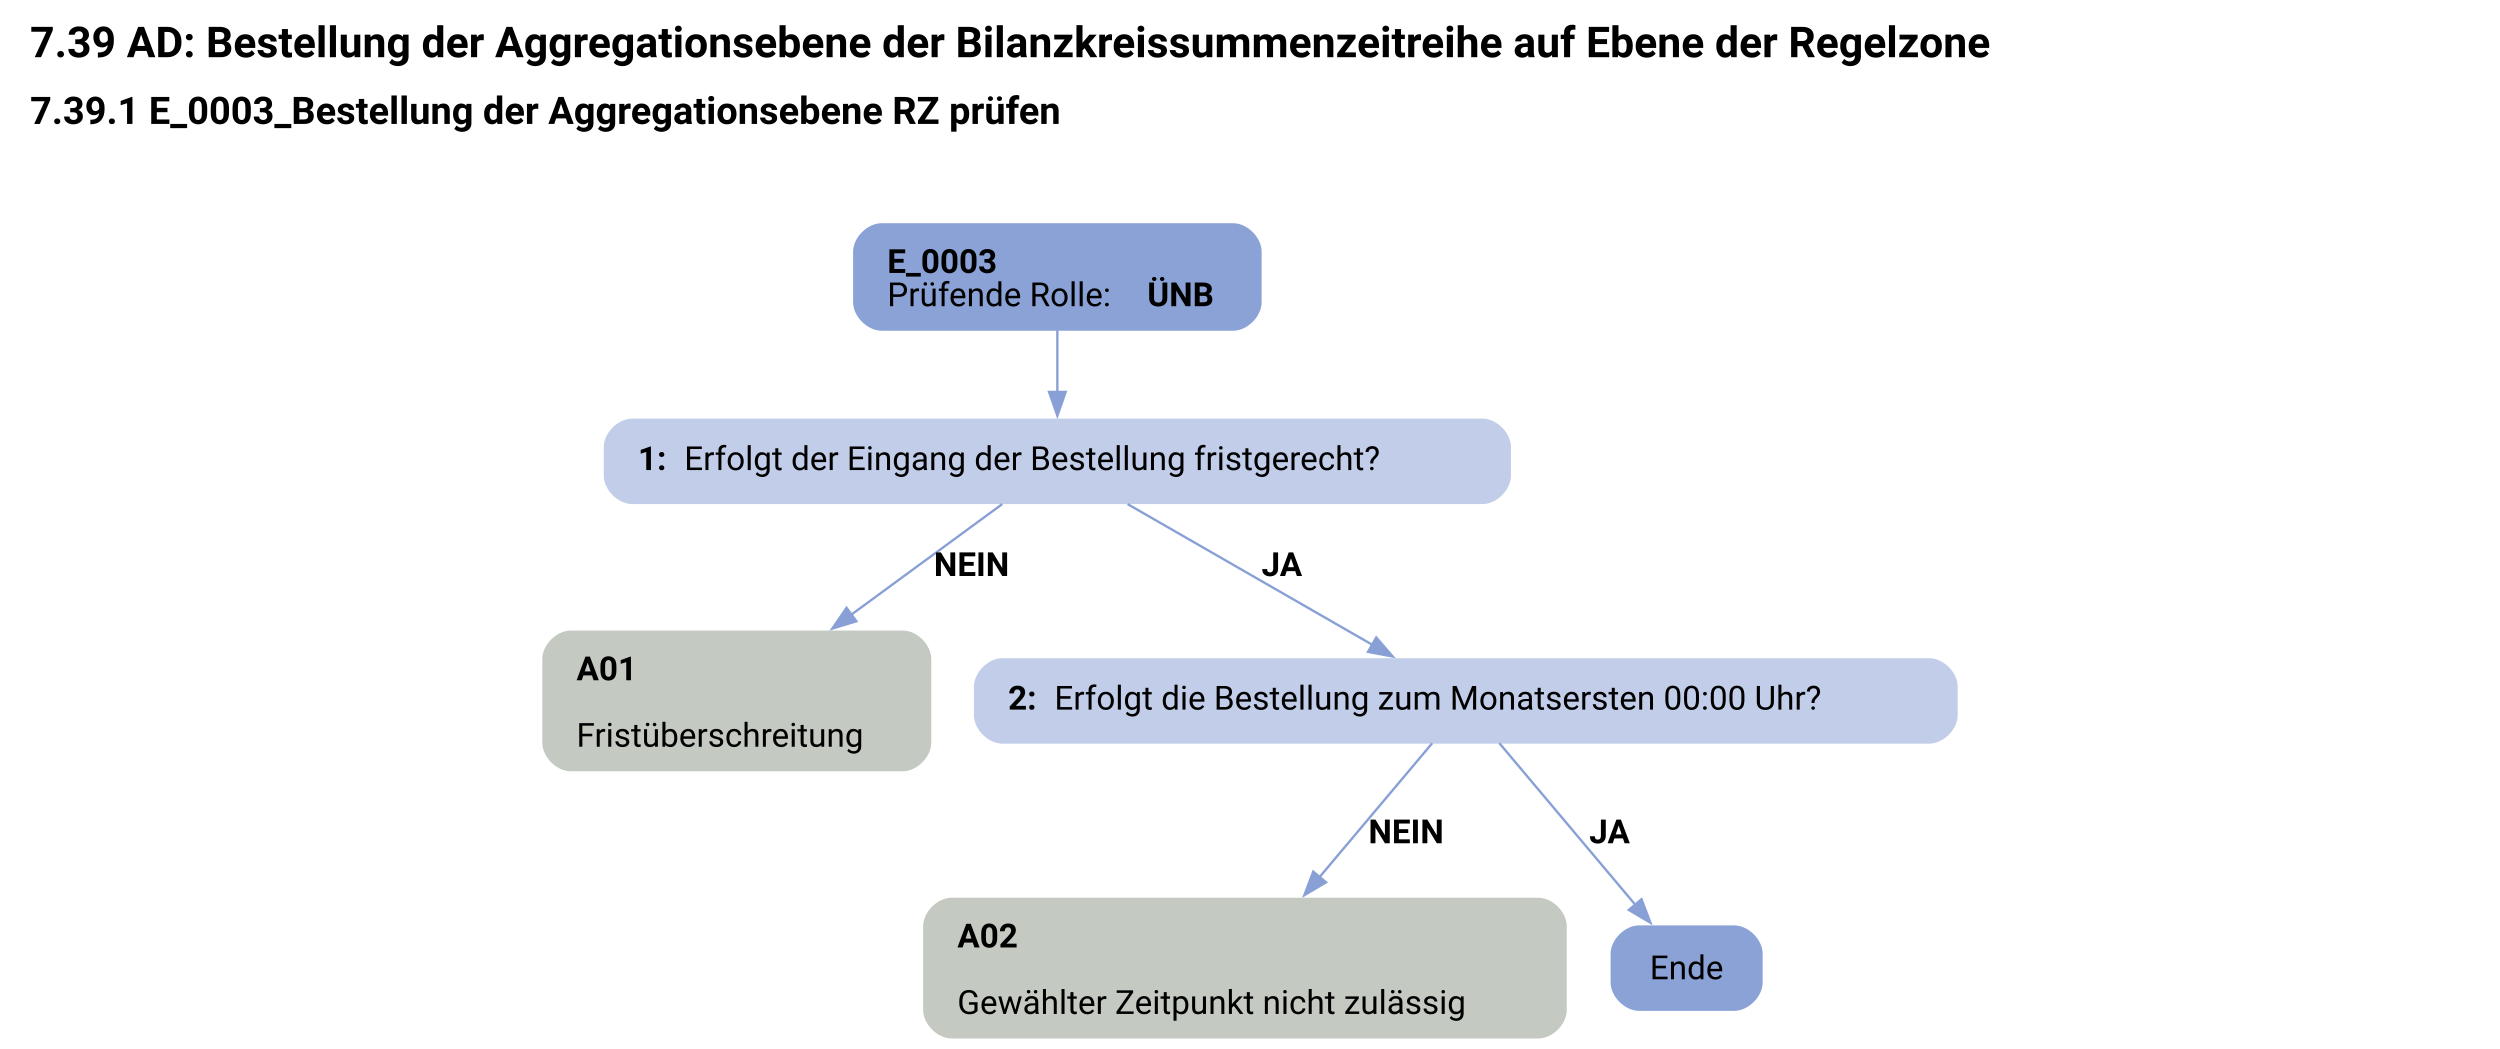
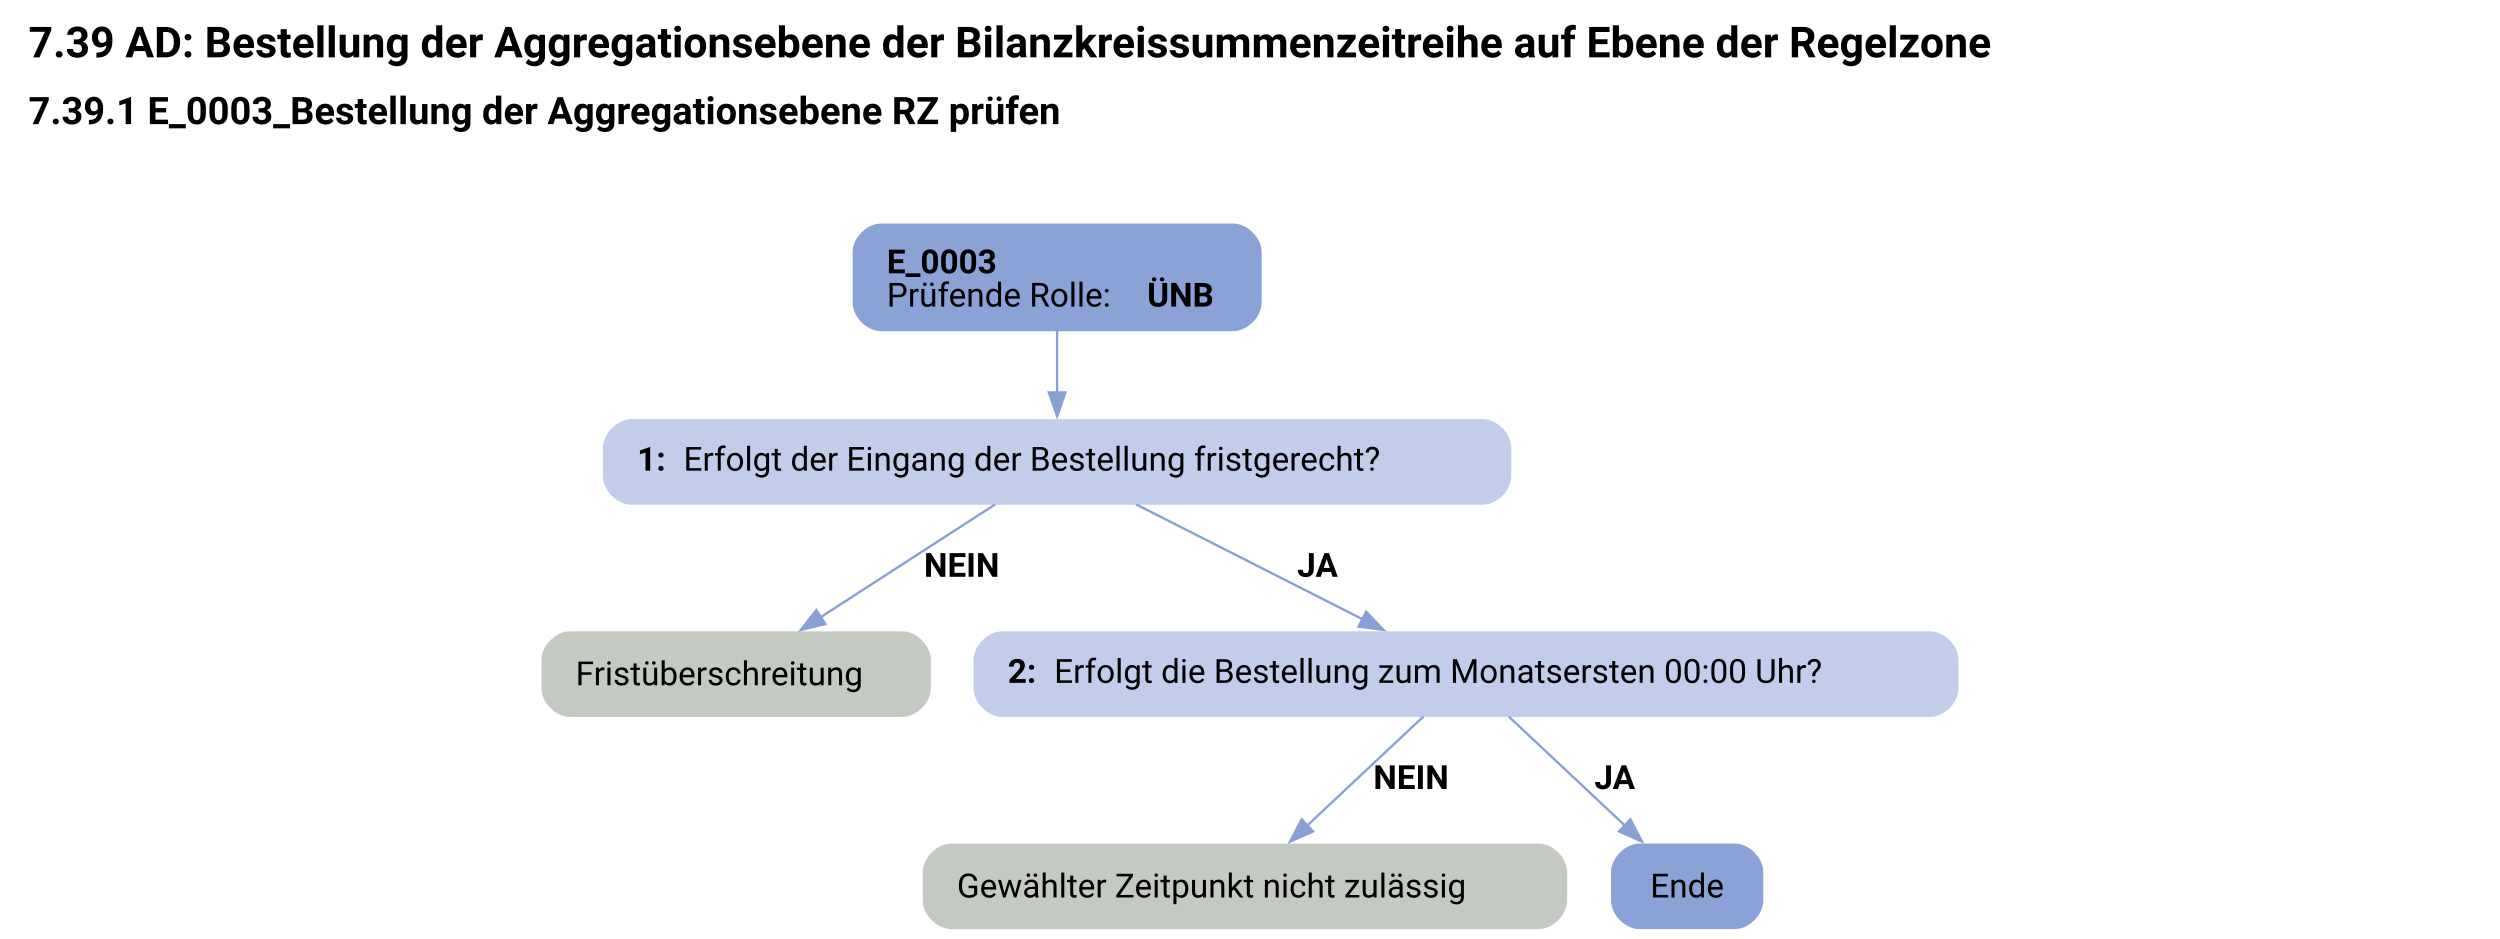
- <svg xmlns="http://www.w3.org/2000/svg" width="1052pt" height="441pt" viewBox="0.00 0.00 1051.50 441.34">
-   <g id="graph0" class="graph" transform="scale(1 1) rotate(0) translate(4 437.34)">
-     <text text-anchor="start" x="8" y="-413.24" font-family="Roboto, sans-serif" font-weight="bold" font-size="18.00">7.39 AD: Bestellung der Aggregationsebene der Bilanzkreissummenzeitreihe auf Ebene der Regelzone</text>
-     <text text-anchor="start" x="8" y="-385.14" font-family="Roboto, sans-serif" font-weight="bold" font-size="16.00">7.39.1 E_0003_Bestellung der Aggregationsebene RZ prüfen</text>
+ <svg xmlns="http://www.w3.org/2000/svg" width="1052pt" height="395pt" viewBox="0.00 0.00 1051.50 394.78">
+   <g id="graph0" class="graph" transform="scale(1 1) rotate(0) translate(4 390.78)">
+     <text text-anchor="start" x="8" y="-366.68" font-family="Roboto, sans-serif" font-weight="bold" font-size="18.00">7.39 AD: Bestellung der Aggregationsebene der Bilanzkreissummenzeitreihe auf Ebene der Regelzone</text>
+     <text text-anchor="start" x="8" y="-338.58" font-family="Roboto, sans-serif" font-weight="bold" font-size="16.00">7.39.1 E_0003_Bestellung der Aggregationsebene RZ prüfen</text>
    <g id="node1" class="node">
-       <path fill="#8ba2d7" stroke="black" stroke-width="0" d="M514.65,-343.34C514.65,-343.34 366.6,-343.34 366.6,-343.34 360.6,-343.34 354.6,-337.34 354.6,-331.34 354.6,-331.34 354.6,-310.06 354.6,-310.06 354.6,-304.06 360.6,-298.06 366.6,-298.06 366.6,-298.06 514.65,-298.06 514.65,-298.06 520.65,-298.06 526.65,-304.06 526.65,-310.06 526.65,-310.06 526.65,-331.34 526.65,-331.34 526.65,-337.34 520.65,-343.34 514.65,-343.34" />
-       <text text-anchor="start" x="369" y="-322.4" font-family="Roboto, sans-serif" font-weight="bold" font-size="14.00">E_0003</text>
-       <text text-anchor="start" x="369" y="-308.4" font-family="Roboto, sans-serif" font-size="14.00">Prüfende Rolle: </text>
-       <text text-anchor="start" x="478.5" y="-308.4" font-family="Roboto, sans-serif" font-weight="bold" font-size="14.00">ÜNB</text>
+       <path fill="#8ba2d7" stroke="black" stroke-width="0" d="M514.65,-296.78C514.65,-296.78 366.6,-296.78 366.6,-296.78 360.6,-296.78 354.6,-290.78 354.6,-284.78 354.6,-284.78 354.6,-263.5 354.6,-263.5 354.6,-257.5 360.6,-251.5 366.6,-251.5 366.6,-251.5 514.65,-251.5 514.65,-251.5 520.65,-251.5 526.65,-257.5 526.65,-263.5 526.65,-263.5 526.65,-284.78 526.65,-284.78 526.65,-290.78 520.65,-296.78 514.65,-296.78" />
+       <text text-anchor="start" x="369" y="-275.84" font-family="Roboto, sans-serif" font-weight="bold" font-size="14.00">E_0003</text>
+       <text text-anchor="start" x="369" y="-261.84" font-family="Roboto, sans-serif" font-size="14.00">Prüfende Rolle: </text>
+       <text text-anchor="start" x="478.5" y="-261.84" font-family="Roboto, sans-serif" font-weight="bold" font-size="14.00">ÜNB</text>
    </g>
    <g id="node2" class="node">
-       <path fill="#c2cee9" stroke="black" stroke-width="0" d="M619.65,-261.06C619.65,-261.06 261.6,-261.06 261.6,-261.06 255.6,-261.06 249.6,-255.06 249.6,-249.06 249.6,-249.06 249.6,-237.06 249.6,-237.06 249.6,-231.06 255.6,-225.06 261.6,-225.06 261.6,-225.06 619.65,-225.06 619.65,-225.06 625.65,-225.06 631.65,-231.06 631.65,-237.06 631.65,-237.06 631.65,-249.06 631.65,-249.06 631.65,-255.06 625.65,-261.06 619.65,-261.06" />
-       <text text-anchor="start" x="264" y="-239.38" font-family="Roboto, sans-serif" font-weight="bold" font-size="14.00">1: </text>
-       <text text-anchor="start" x="283.5" y="-239.38" font-family="Roboto, sans-serif" font-size="14.00">Erfolgt der Eingang der Bestellung fristgerecht?</text>
+       <path fill="#c2cee9" stroke="black" stroke-width="0" d="M619.65,-214.5C619.65,-214.5 261.6,-214.5 261.6,-214.5 255.6,-214.5 249.6,-208.5 249.6,-202.5 249.6,-202.5 249.6,-190.5 249.6,-190.5 249.6,-184.5 255.6,-178.5 261.6,-178.5 261.6,-178.5 619.65,-178.5 619.65,-178.5 625.65,-178.5 631.65,-184.5 631.65,-190.5 631.65,-190.5 631.65,-202.5 631.65,-202.5 631.65,-208.5 625.65,-214.5 619.65,-214.5" />
+       <text text-anchor="start" x="264" y="-192.82" font-family="Roboto, sans-serif" font-weight="bold" font-size="14.00">1: </text>
+       <text text-anchor="start" x="283.5" y="-192.82" font-family="Roboto, sans-serif" font-size="14.00">Erfolgt der Eingang der Bestellung fristgerecht?</text>
    </g>
    <g id="edge1" class="edge">
-       <path fill="none" stroke="#88a0d6" d="M440.62,-298.23C440.62,-290.15 440.62,-280.85 440.62,-272.25" />
-       <polygon fill="#88a0d6" stroke="#88a0d6" points="444.13,-272.29 440.63,-262.29 437.13,-272.29 444.13,-272.29" />
+       <path fill="none" stroke="#88a0d6" d="M440.62,-251.67C440.62,-243.59 440.62,-234.29 440.62,-225.69" />
+       <polygon fill="#88a0d6" stroke="#88a0d6" points="444.13,-225.73 440.63,-215.73 437.13,-225.73 444.13,-225.73" />
    </g>
    <g id="node3" class="node">
-       <path fill="#c4cac1" stroke="black" stroke-width="0" d="M375.52,-171.81C375.52,-171.81 235.72,-171.81 235.72,-171.81 229.72,-171.81 223.72,-165.81 223.72,-159.81 223.72,-159.81 223.72,-124.53 223.72,-124.53 223.72,-118.53 229.72,-112.53 235.72,-112.53 235.72,-112.53 375.52,-112.53 375.52,-112.53 381.52,-112.53 387.52,-118.53 387.52,-124.53 387.52,-124.53 387.52,-159.81 387.52,-159.81 387.52,-165.81 381.52,-171.81 375.52,-171.81" />
-       <text text-anchor="start" x="238.12" y="-150.87" font-family="Roboto, sans-serif" font-weight="bold" font-size="14.00">A01</text>
-       <text text-anchor="start" x="238.12" y="-122.87" font-family="Roboto, sans-serif" font-size="14.00">Fristüberschreitung</text>
+       <path fill="#c4cac1" stroke="black" stroke-width="0" d="M375.52,-125.25C375.52,-125.25 235.72,-125.25 235.72,-125.25 229.72,-125.25 223.72,-119.25 223.72,-113.25 223.72,-113.25 223.72,-101.25 223.72,-101.25 223.72,-95.25 229.72,-89.25 235.72,-89.25 235.72,-89.25 375.52,-89.25 375.52,-89.25 381.52,-89.25 387.52,-95.25 387.52,-101.25 387.52,-101.25 387.52,-113.25 387.52,-113.25 387.52,-119.25 381.52,-125.25 375.52,-125.25" />
+       <text text-anchor="start" x="238.12" y="-102.58" font-family="Roboto, sans-serif" font-size="14.00">Fristüberschreitung</text>
    </g>
    <g id="edge2" class="edge">
-       <path fill="none" stroke="#88a0d6" d="M417.42,-225.06C399.94,-212.26 375.36,-194.25 353.7,-178.39" />
-       <polygon fill="#88a0d6" stroke="#88a0d6" points="355.98,-175.72 345.85,-172.63 351.85,-181.37 355.98,-175.72" />
-       <text text-anchor="start" x="388.62" y="-194.76" font-family="Roboto, sans-serif" font-weight="bold" font-size="14.00">NEIN</text>
+       <path fill="none" stroke="#88a0d6" d="M414.6,-178.68C393.68,-165.16 364.09,-146.03 341.02,-131.12" />
+       <polygon fill="#88a0d6" stroke="#88a0d6" points="343.14,-128.33 332.85,-125.84 339.34,-134.21 343.14,-128.33" />
+       <text text-anchor="start" x="384.62" y="-148.2" font-family="Roboto, sans-serif" font-weight="bold" font-size="14.00">NEIN</text>
    </g>
    <g id="node4" class="node">
-       <path fill="#c2cee9" stroke="black" stroke-width="0" d="M807.77,-160.17C807.77,-160.17 417.48,-160.17 417.48,-160.17 411.48,-160.17 405.48,-154.17 405.48,-148.17 405.48,-148.17 405.48,-136.17 405.48,-136.17 405.48,-130.17 411.48,-124.17 417.48,-124.17 417.48,-124.17 807.77,-124.17 807.77,-124.17 813.77,-124.17 819.77,-130.17 819.77,-136.17 819.77,-136.17 819.77,-148.17 819.77,-148.17 819.77,-154.17 813.77,-160.17 807.77,-160.17" />
-       <text text-anchor="start" x="419.88" y="-138.5" font-family="Roboto, sans-serif" font-weight="bold" font-size="14.00">2: </text>
-       <text text-anchor="start" x="439.38" y="-138.5" font-family="Roboto, sans-serif" font-size="14.00">Erfolgt die Bestellung zum Monatsersten 00:00 Uhr?</text>
+       <path fill="#c2cee9" stroke="black" stroke-width="0" d="M807.77,-125.25C807.77,-125.25 417.48,-125.25 417.48,-125.25 411.48,-125.25 405.48,-119.25 405.48,-113.25 405.48,-113.25 405.48,-101.25 405.48,-101.25 405.48,-95.25 411.48,-89.25 417.48,-89.25 417.48,-89.25 807.77,-89.25 807.77,-89.25 813.77,-89.25 819.77,-95.25 819.77,-101.25 819.77,-101.25 819.77,-113.25 819.77,-113.25 819.77,-119.25 813.77,-125.25 807.77,-125.25" />
+       <text text-anchor="start" x="419.88" y="-103.58" font-family="Roboto, sans-serif" font-weight="bold" font-size="14.00">2: </text>
+       <text text-anchor="start" x="439.38" y="-103.58" font-family="Roboto, sans-serif" font-size="14.00">Erfolgt die Bestellung zum Monatsersten 00:00 Uhr?</text>
    </g>
    <g id="edge3" class="edge">
-       <path fill="none" stroke="#88a0d6" d="M470.19,-225.06C498.71,-208.67 542.04,-183.75 573.42,-165.71" />
-       <polygon fill="#88a0d6" stroke="#88a0d6" points="574.92,-168.89 581.84,-160.87 571.43,-162.82 574.92,-168.89" />
-       <text text-anchor="start" x="526.62" y="-194.76" font-family="Roboto, sans-serif" font-weight="bold" font-size="14.00">JA</text>
+       <path fill="none" stroke="#88a0d6" d="M473.79,-178.68C500.95,-164.9 539.58,-145.3 569.2,-130.28" />
+       <polygon fill="#88a0d6" stroke="#88a0d6" points="570.59,-133.5 577.92,-125.85 567.42,-127.26 570.59,-133.5" />
+       <text text-anchor="start" x="541.62" y="-148.2" font-family="Roboto, sans-serif" font-weight="bold" font-size="14.00">JA</text>
    </g>
    <g id="node5" class="node">
-       <path fill="#c4cac1" stroke="black" stroke-width="0" d="M643.15,-59.28C643.15,-59.28 396.1,-59.28 396.1,-59.28 390.1,-59.28 384.1,-53.28 384.1,-47.28 384.1,-47.28 384.1,-12 384.1,-12 384.1,-6 390.1,0 396.1,0 396.1,0 643.15,0 643.15,0 649.15,0 655.15,-6 655.15,-12 655.15,-12 655.15,-47.28 655.15,-47.28 655.15,-53.28 649.15,-59.28 643.15,-59.28" />
-       <text text-anchor="start" x="398.5" y="-38.34" font-family="Roboto, sans-serif" font-weight="bold" font-size="14.00">A02</text>
-       <text text-anchor="start" x="398.5" y="-10.34" font-family="Roboto, sans-serif" font-size="14.00">Gewählter Zeitpunkt nicht zulässig</text>
+       <path fill="#c4cac1" stroke="black" stroke-width="0" d="M643.15,-36C643.15,-36 396.1,-36 396.1,-36 390.1,-36 384.1,-30 384.1,-24 384.1,-24 384.1,-12 384.1,-12 384.1,-6 390.1,0 396.1,0 396.1,0 643.15,0 643.15,0 649.15,0 655.15,-6 655.15,-12 655.15,-12 655.15,-24 655.15,-24 655.15,-30 649.15,-36 643.15,-36" />
+       <text text-anchor="start" x="398.5" y="-13.32" font-family="Roboto, sans-serif" font-size="14.00">Gewählter Zeitpunkt nicht zulässig</text>
    </g>
    <g id="edge4" class="edge">
-       <path fill="none" stroke="#88a0d6" d="M598.5,-124.38C585.95,-109.47 567.17,-87.14 551.07,-68.02" />
-       <polygon fill="#88a0d6" stroke="#88a0d6" points="553.76,-65.77 544.64,-60.37 548.4,-70.28 553.76,-65.77" />
-       <text text-anchor="start" x="571.62" y="-82.23" font-family="Roboto, sans-serif" font-weight="bold" font-size="14.00">NEIN</text>
+       <path fill="none" stroke="#88a0d6" d="M594.69,-89.43C580.8,-76.39 561.35,-58.14 545.73,-43.49" />
+       <polygon fill="#88a0d6" stroke="#88a0d6" points="548.29,-41.1 538.61,-36.81 543.5,-46.2 548.29,-41.1" />
+       <text text-anchor="start" x="573.62" y="-58.95" font-family="Roboto, sans-serif" font-weight="bold" font-size="14.00">NEIN</text>
    </g>
    <g id="node6" class="node">
-       <path fill="#8ba2d7" stroke="black" stroke-width="0" d="M725.65,-47.64C725.65,-47.64 685.6,-47.64 685.6,-47.64 679.6,-47.64 673.6,-41.64 673.6,-35.64 673.6,-35.64 673.6,-23.64 673.6,-23.64 673.6,-17.64 679.6,-11.64 685.6,-11.64 685.6,-11.64 725.65,-11.64 725.65,-11.64 731.65,-11.64 737.65,-17.64 737.65,-23.64 737.65,-23.64 737.65,-35.64 737.65,-35.64 737.65,-41.64 731.65,-47.64 725.65,-47.64" />
-       <text text-anchor="middle" x="705.62" y="-24.96" font-family="Roboto, sans-serif" font-size="14.00">Ende</text>
+       <path fill="#8ba2d7" stroke="black" stroke-width="0" d="M725.65,-36C725.65,-36 685.6,-36 685.6,-36 679.6,-36 673.6,-30 673.6,-24 673.6,-24 673.6,-12 673.6,-12 673.6,-6 679.6,0 685.6,0 685.6,0 725.65,0 725.65,0 731.65,0 737.65,-6 737.65,-12 737.65,-12 737.65,-24 737.65,-24 737.65,-30 731.65,-36 725.65,-36" />
+       <text text-anchor="middle" x="705.62" y="-13.32" font-family="Roboto, sans-serif" font-size="14.00">Ende</text>
    </g>
    <g id="edge5" class="edge">
-       <path fill="none" stroke="#88a0d6" d="M626.75,-124.38C641.98,-106.29 666.4,-77.26 684.03,-56.3" />
-       <polygon fill="#88a0d6" stroke="#88a0d6" points="686.63,-58.65 690.39,-48.74 681.28,-54.14 686.63,-58.65" />
-       <text text-anchor="start" x="664.62" y="-82.23" font-family="Roboto, sans-serif" font-weight="bold" font-size="14.00">JA</text>
+       <path fill="none" stroke="#88a0d6" d="M630.56,-89.43C644.45,-76.39 663.9,-58.14 679.52,-43.49" />
+       <polygon fill="#88a0d6" stroke="#88a0d6" points="681.75,-46.2 686.64,-36.81 676.96,-41.1 681.75,-46.2" />
+       <text text-anchor="start" x="666.62" y="-58.95" font-family="Roboto, sans-serif" font-weight="bold" font-size="14.00">JA</text>
    </g>
  </g>
</svg>
